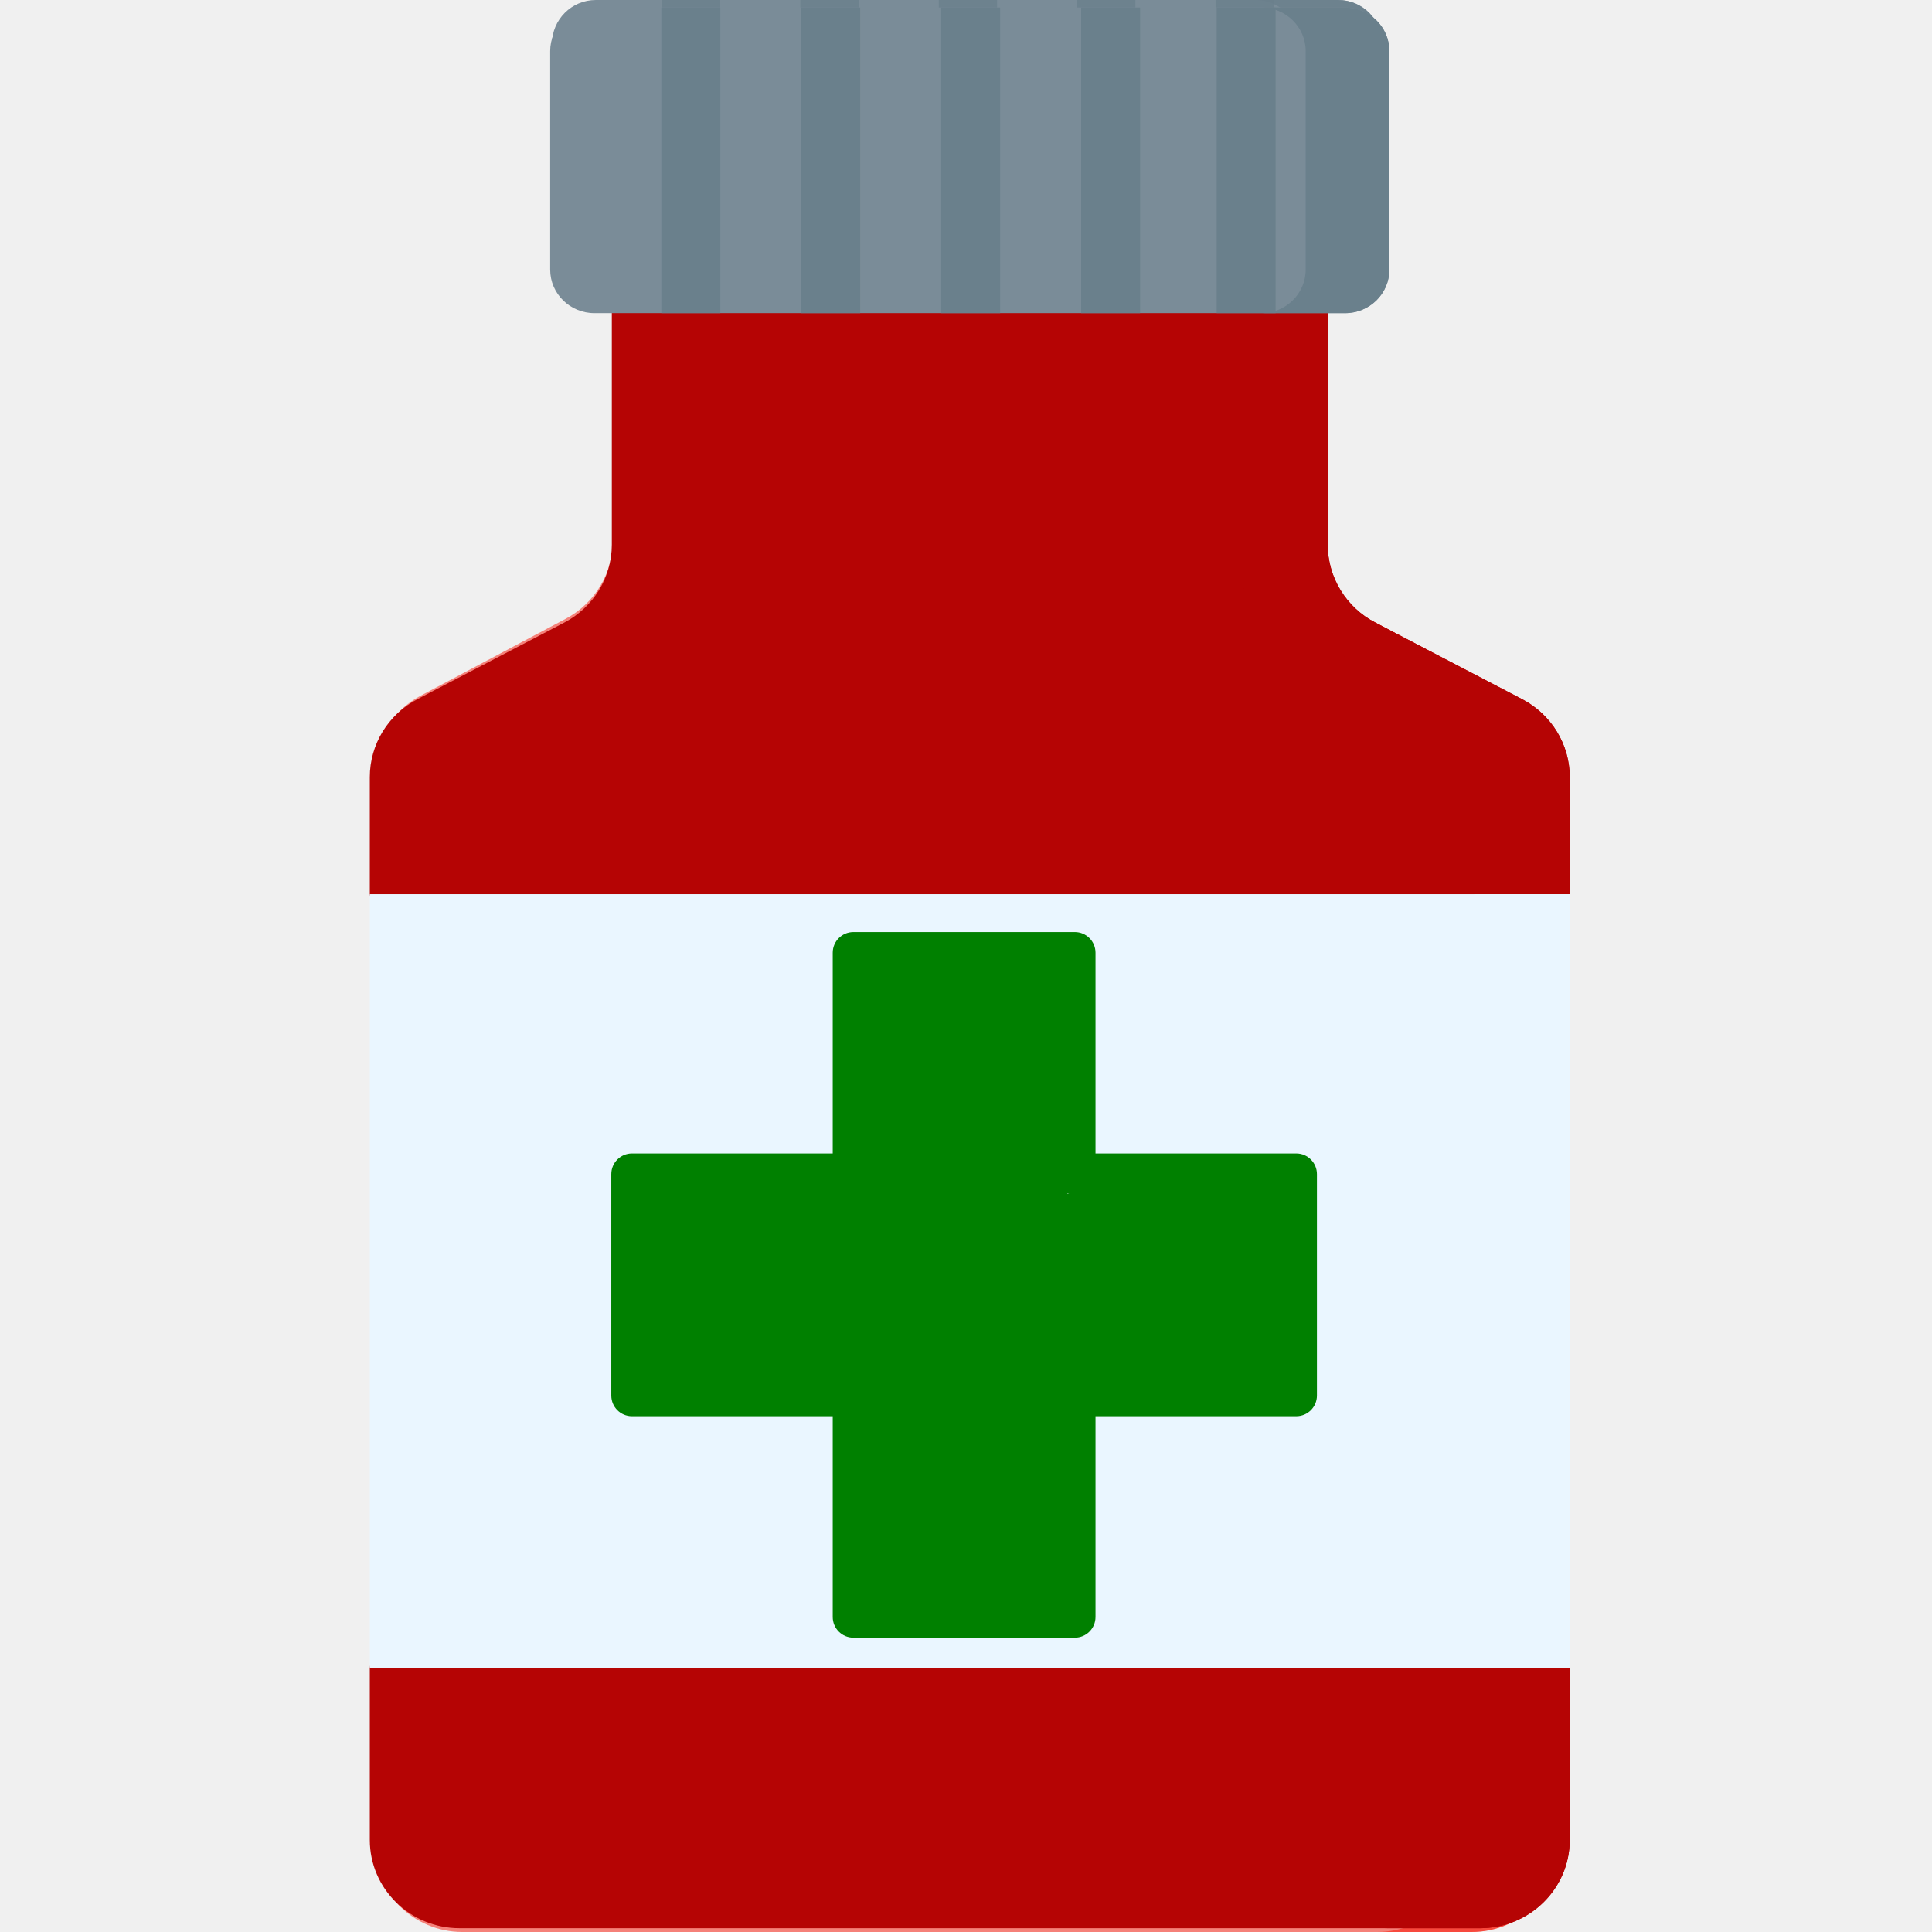
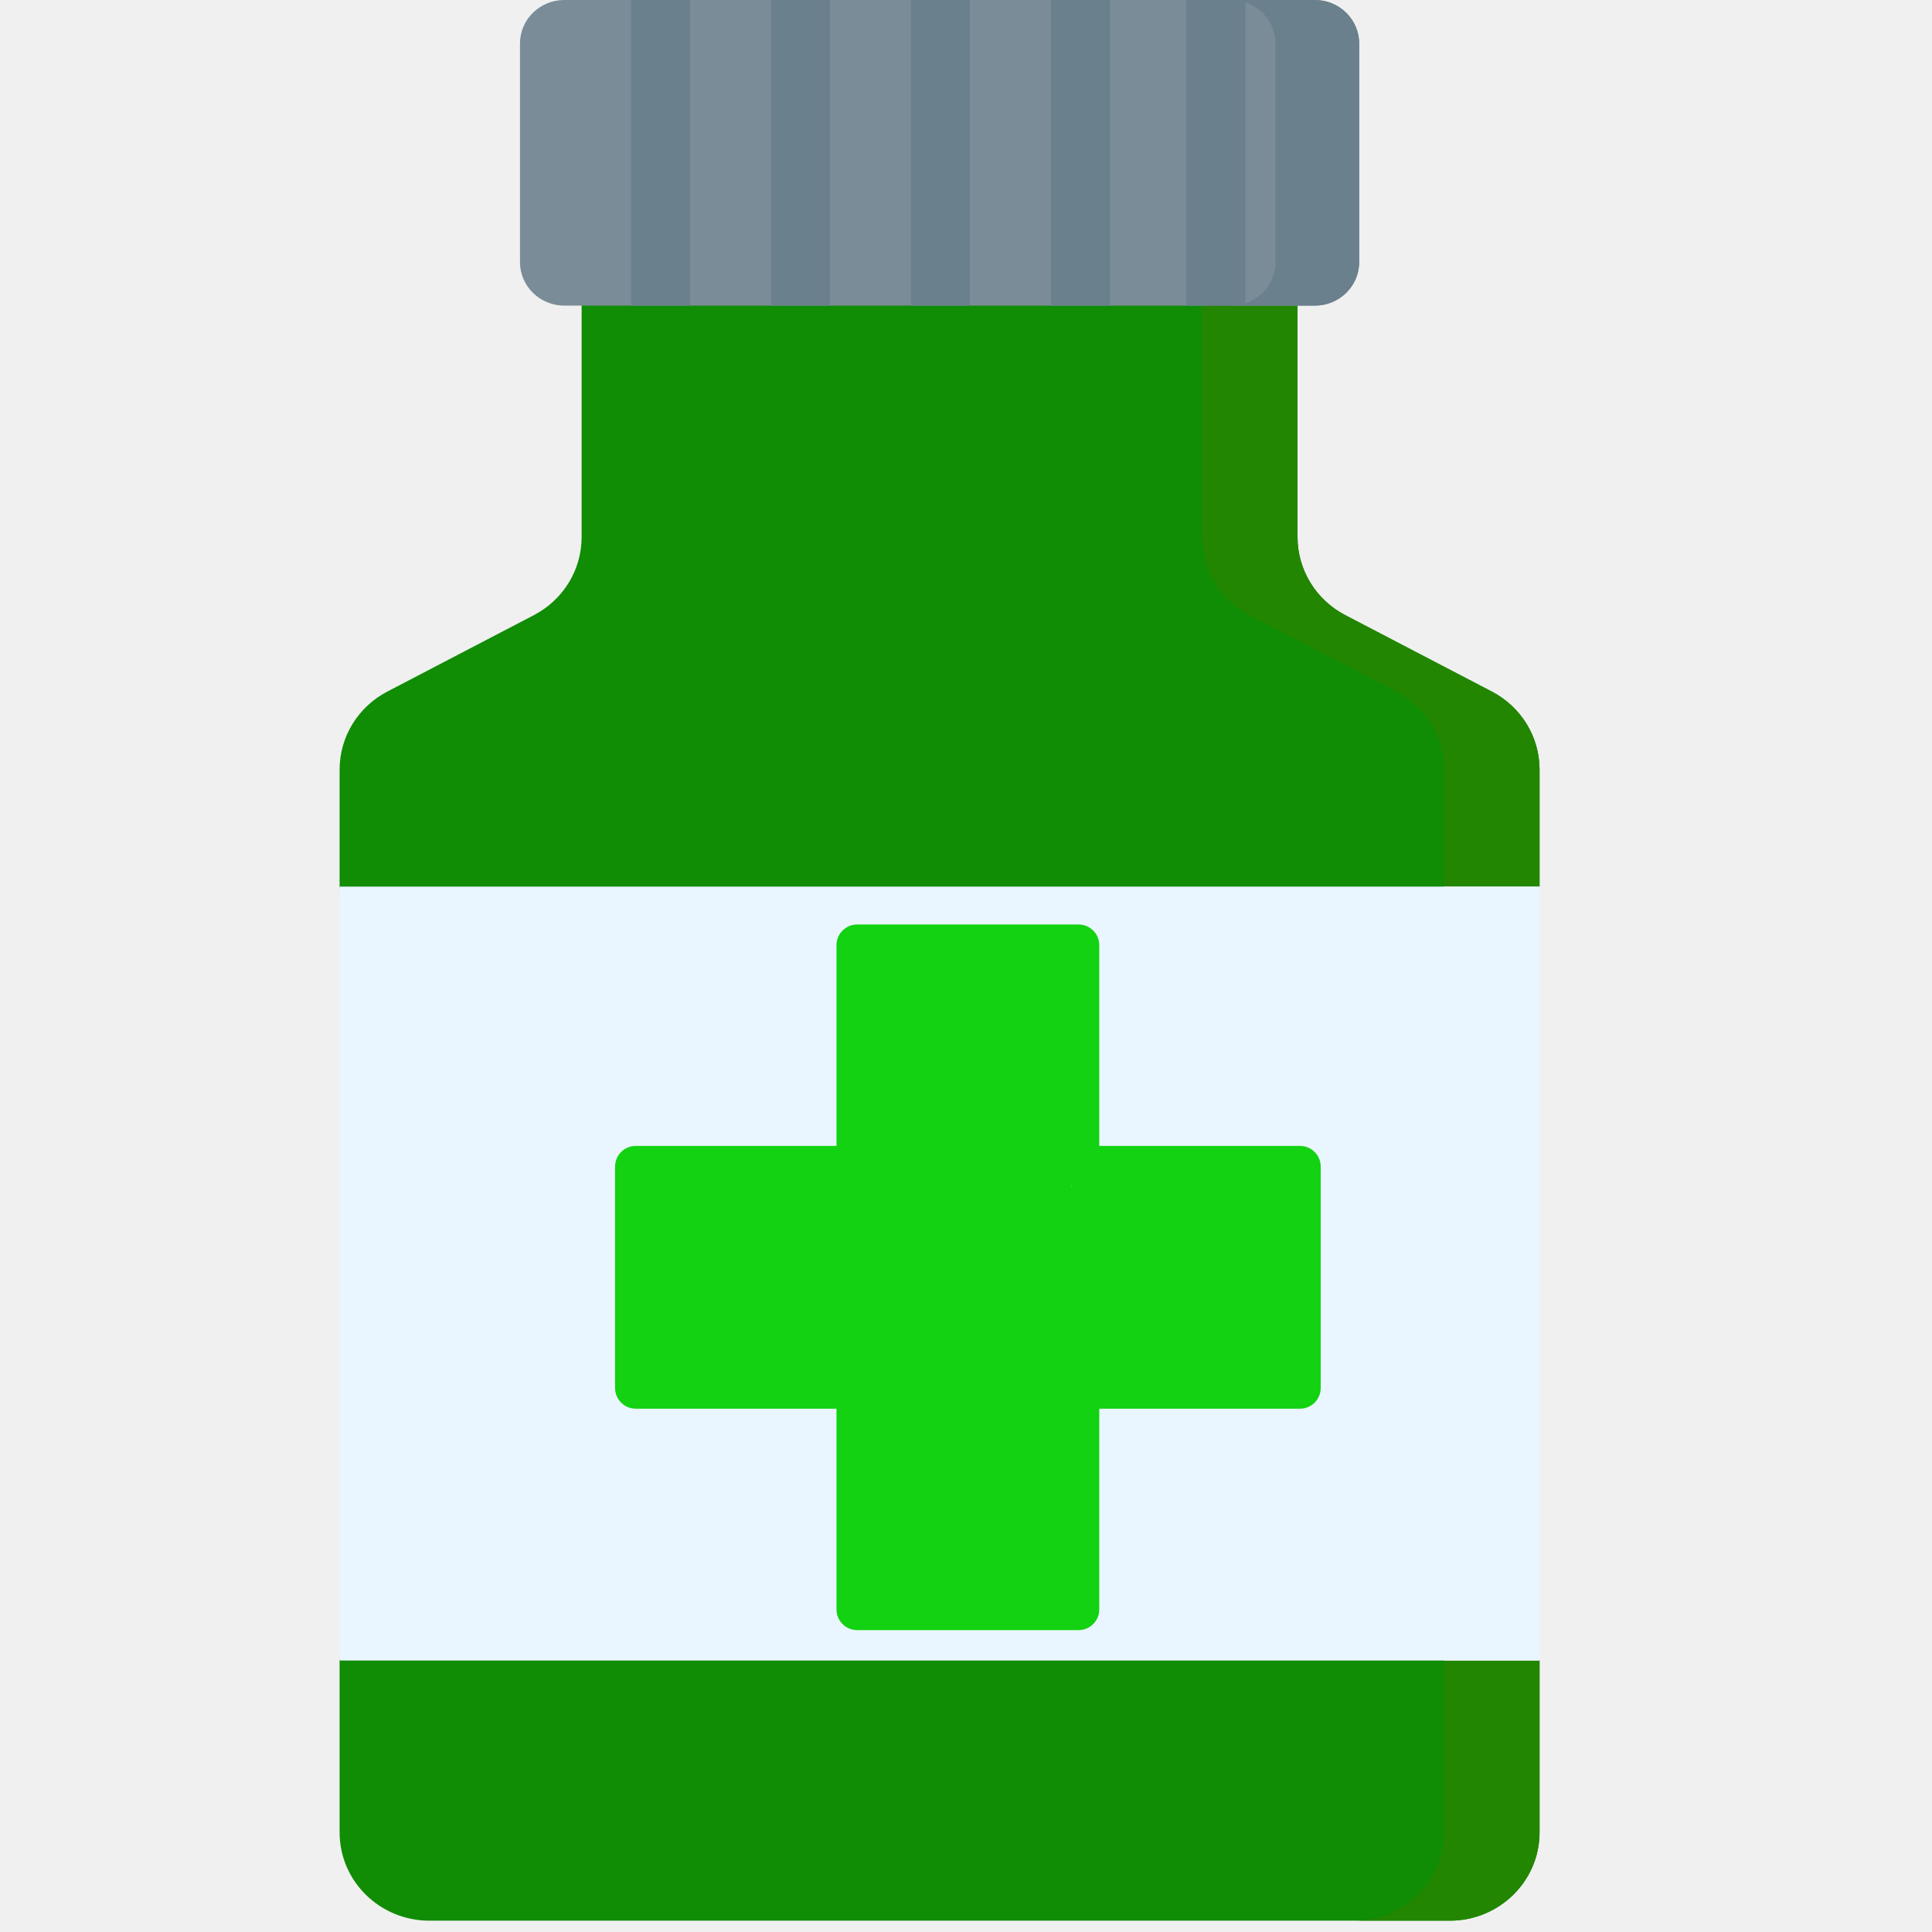
<svg xmlns="http://www.w3.org/2000/svg" width="512" height="512" viewBox="0 0 512 512" fill="none">
-   <path d="M413.535 205.14V236.344L401.025 339.493L413.535 442.648V488.471C413.535 501.461 402.996 512 389.995 512H122.54C109.539 512 99 501.461 99 488.471V442.648L113.057 339.493L99 236.344V205.14C99 196.435 103.811 188.431 111.506 184.351L149.932 163.974C157.628 159.895 162.439 151.89 162.439 143.185V58.762H350.096V143.185C350.096 151.89 354.907 159.895 362.603 163.974L401.029 184.351C408.724 188.431 413.535 196.435 413.535 205.14Z" fill="#FA1203" fill-opacity="0.5" />
-   <path d="M401.03 184.351L362.604 163.974C354.908 159.895 350.098 151.89 350.098 143.185V58.762H325.07V143.185C325.07 151.89 329.881 159.895 337.577 163.974L376.002 184.351C383.698 188.431 388.509 196.435 388.509 205.14V488.471C388.509 501.461 377.97 512 364.969 512H389.996C402.997 512 413.536 501.461 413.536 488.471V442.648L403.308 348.829L413.536 236.344V205.14C413.536 196.435 408.725 188.431 401.03 184.351Z" fill="#FA1203" fill-opacity="0.5" />
-   <path d="M366.252 11.61V69.857C366.252 76.275 361.06 81.467 354.652 81.467H157.877C151.469 81.467 146.277 76.275 146.277 69.857V11.61C146.277 5.202 151.469 0 157.877 0H354.652C361.06 0 366.252 5.202 366.252 11.61Z" fill="#7A8C98" />
-   <path d="M354.652 0.002H332.715C339.125 0.002 344.321 5.198 344.321 11.608V69.862C344.321 76.271 339.125 81.468 332.715 81.468H354.652C361.061 81.468 366.258 76.271 366.258 69.862V11.608C366.258 5.198 361.061 0.002 354.652 0.002Z" fill="#6A808C" fill-opacity="0.8" />
-   <path d="M99.004 236.344H413.539V442.648H99.004V236.344Z" fill="#EAF6FF" fill-opacity="0.7" />
-   <path d="M388.512 236.344H413.539V442.648H388.512V236.344Z" fill="#EAF6FF" fill-opacity="0.7" />
-   <path d="M371.262 339.496C371.262 384.824 344.982 424.012 306.834 442.648H206.185C168.038 424.012 141.758 384.824 141.758 339.496C141.758 294.168 168.038 254.98 206.185 236.344H306.834C344.982 254.98 371.262 294.168 371.262 339.496Z" fill="#FFC700" />
-   <path d="M306.832 236.344H281.805C319.952 254.98 346.232 294.168 346.232 339.496C346.232 384.824 319.952 424.012 281.805 442.648H306.832C344.979 424.012 371.259 384.824 371.259 339.496C371.259 294.168 344.979 254.98 306.832 236.344Z" fill="#FFC700" />
-   <path d="M175.422 0H190.875V81.467H175.422V0Z" fill="#6A808C" fill-opacity="0.8" />
-   <path d="M212.098 0H227.55V81.467H212.098V0Z" fill="#6A808C" fill-opacity="0.8" />
-   <path d="M248.781 0H264.234V81.467H248.781V0Z" fill="#6A808C" fill-opacity="0.8" />
-   <path d="M285.457 0H300.91V81.467H285.457V0Z" fill="#6A808C" fill-opacity="0.8" />
-   <path d="M322.141 0H337.593V81.467H322.141V0Z" fill="#6A808C" fill-opacity="0.8" />
-   <path d="M300.774 411.613H226.312L209.588 458H185.418L253.289 280.266H273.797L341.79 458H317.742L300.774 411.613ZM233.392 392.326H293.816L263.543 309.196L233.392 392.326Z" fill="#FB0101" />
-   <path d="M415.996 205.939V236.96L403.349 339.505L415.996 442.055V487.609C415.996 500.524 405.341 511.001 392.197 511.001H121.799C108.655 511.001 98 500.524 98 487.609V442.055L112.211 339.505L98 236.96V205.939C98 197.285 102.864 189.327 110.644 185.271L149.493 165.014C157.273 160.958 162.137 153.001 162.137 144.347V60.418H351.859V144.347C351.859 153.001 356.723 160.958 364.503 165.014L403.352 185.271C411.132 189.327 415.996 197.285 415.996 205.939Z" fill="#B50404" />
-   <path d="M403.354 185.271L364.505 165.014C356.725 160.958 351.861 153.001 351.861 144.347V60.418H326.559V144.347C326.559 153.001 331.422 160.958 339.203 165.014L378.051 185.271C385.831 189.327 390.695 197.285 390.695 205.939V487.609C390.695 500.524 380.04 511.001 366.896 511.001H392.199C405.343 511.001 415.998 500.524 415.998 487.609V442.055L405.658 348.785L415.998 236.96V205.939C415.998 197.285 411.134 189.327 403.354 185.271Z" fill="#B50404" />
-   <path d="M368.196 13.542V71.447C368.196 77.828 362.946 82.989 356.468 82.989H157.528C151.05 82.989 145.801 77.828 145.801 71.447V13.542C145.801 7.172 151.05 2 157.528 2H356.468C362.946 2 368.196 7.172 368.196 13.542Z" fill="#7A8C98" />
-   <path d="M356.463 2H334.285C340.765 2 346.019 7.166 346.019 13.538V71.45C346.019 77.823 340.765 82.988 334.285 82.988H356.463C362.943 82.988 368.197 77.823 368.197 71.45V13.538C368.197 7.166 362.943 2 356.463 2Z" fill="#6A808C" />
-   <path d="M98.004 236.959H416V442.054H98.004V236.959Z" fill="#EAF6FF" />
-   <path d="M390.695 236.959H415.998V442.054H390.695V236.959Z" fill="#EAF6FF" />
-   <path d="M175.266 2H190.888V82.989H175.266V2Z" fill="#6A808C" />
-   <path d="M212.34 2H227.963V82.989H212.34V2Z" fill="#6A808C" />
-   <path d="M249.43 2H265.052V82.989H249.43V2Z" fill="#6A808C" />
-   <path d="M286.512 2H302.134V82.989H286.512V2Z" fill="#6A808C" />
-   <path d="M322.426 2H338.049V82.989H322.426V2Z" fill="#6A808C" />
+   <path d="M407.996 203.939V234.96L395.349 337.505L407.996 440.055V485.609C407.996 498.524 397.341 509.001 384.197 509.001H113.799C100.655 509.001 90 498.524 90 485.609V440.055L104.211 337.505L90 234.96V203.939C90 195.285 94.864 187.327 102.644 183.271L141.493 163.014C149.273 158.958 154.137 151.001 154.137 142.347V58.418H343.859V142.347C343.859 151.001 348.723 158.958 356.503 163.014L395.352 183.271C403.132 187.327 407.996 195.285 407.996 203.939Z" fill="#108C05" />
+   <path d="M395.354 183.271L356.505 163.014C348.725 158.958 343.861 151.001 343.861 142.347V58.418H318.559V142.347C318.559 151.001 323.422 158.958 331.203 163.014L370.051 183.271C377.831 187.327 382.695 195.285 382.695 203.939V485.609C382.695 498.524 372.04 509.001 358.896 509.001H384.199C397.343 509.001 407.998 498.524 407.998 485.609V440.055L397.658 346.785L407.998 234.96V203.939C407.998 195.285 403.134 187.327 395.354 183.271Z" fill="#238600" />
+   <path d="M360.196 11.542V69.447C360.196 75.828 354.946 80.989 348.468 80.989H149.528C143.05 80.989 137.801 75.828 137.801 69.447V11.542C137.801 5.172 143.05 0 149.528 0H348.468C354.946 0 360.196 5.172 360.196 11.542Z" fill="#7A8C98" />
+   <path d="M348.463 0H326.285C332.765 0 338.019 5.166 338.019 11.538V69.45C338.019 75.823 332.765 80.988 326.285 80.988H348.463C354.943 80.988 360.197 75.823 360.197 69.45V11.538C360.197 5.166 354.943 0 348.463 0Z" fill="#6A808C" />
+   <path d="M90.004 234.959H408V440.054H90.004V234.959Z" fill="#EAF6FF" />
+   <path d="M382.695 234.959H407.998V440.054H382.695V234.959Z" fill="#EAF6FF" />
+   <path d="M167.266 0H182.888V80.989H167.266V0Z" fill="#6A808C" />
+   <path d="M204.34 0H219.963V80.989H204.34V0Z" fill="#6A808C" />
+   <path d="M241.43 0H257.052V80.989H241.43V0Z" fill="#6A808C" />
+   <path d="M278.512 0H294.134V80.989H278.512V0Z" fill="#6A808C" />
+   <path d="M314.426 0H330.049V80.989H314.426V0Z" fill="#6A808C" />
  <g clip-path="url(#clip0)">
-     <path d="M343.521 305.681H290.319V252.479C290.319 249.453 287.866 247 284.84 247H226.16C223.134 247 220.681 249.453 220.681 252.479V305.681H167.479C164.453 305.681 162 308.134 162 311.16V369.84C162 372.866 164.453 375.319 167.479 375.319H220.681V428.521C220.681 431.547 223.134 434 226.16 434H284.84C287.866 434 290.319 431.547 290.319 428.521V375.319H343.521C346.547 375.319 349 372.866 349 369.84V311.16C349 308.134 346.547 305.681 343.521 305.681V305.681ZM338.043 364.362H284.84C281.815 364.362 279.362 366.815 279.362 369.84V423.043H231.638V369.84C231.638 366.815 229.185 364.362 226.16 364.362H172.957V316.638H226.16C229.185 316.638 231.638 314.185 231.638 311.16V257.957H279.362V311.16C279.362 314.185 281.815 316.638 284.84 316.638H338.043V364.362Z" fill="#008000" />
-     <rect x="227.375" y="257.592" width="55.516" height="165.816" fill="#008000" />
-     <rect x="171.133" y="316.395" width="169.469" height="49.307" fill="#008000" />
+     <path d="M344.521 303.681H291.319V250.479C291.319 247.453 288.866 245 285.84 245H227.16C224.134 245 221.681 247.453 221.681 250.479V303.681H168.479C165.453 303.681 163 306.134 163 309.16V367.84C163 370.866 165.453 373.319 168.479 373.319H221.681V426.521C221.681 429.547 224.134 432 227.16 432H285.84C288.866 432 291.319 429.547 291.319 426.521V373.319H344.521C347.547 373.319 350 370.866 350 367.84V309.16C350 306.134 347.547 303.681 344.521 303.681V303.681ZM339.043 362.362H285.84C282.815 362.362 280.362 364.815 280.362 367.84V421.043H232.638V367.84C232.638 364.815 230.185 362.362 227.16 362.362H173.957V314.638H227.16C230.185 314.638 232.638 312.185 232.638 309.16V255.957H280.362V309.16C280.362 312.185 282.815 314.638 285.84 314.638H339.043V362.362Z" fill="#12D212" />
+     <rect x="228.375" y="255.592" width="55.516" height="165.816" fill="#12D212" />
+     <rect x="172.133" y="314.395" width="169.469" height="49.307" fill="#12D212" />
  </g>
  <defs>
    <clipPath id="clip0">
-       <rect width="187" height="187" fill="white" transform="translate(162 247)" />
+       <rect width="187" height="187" fill="white" transform="translate(163 245)" />
    </clipPath>
  </defs>
</svg>
